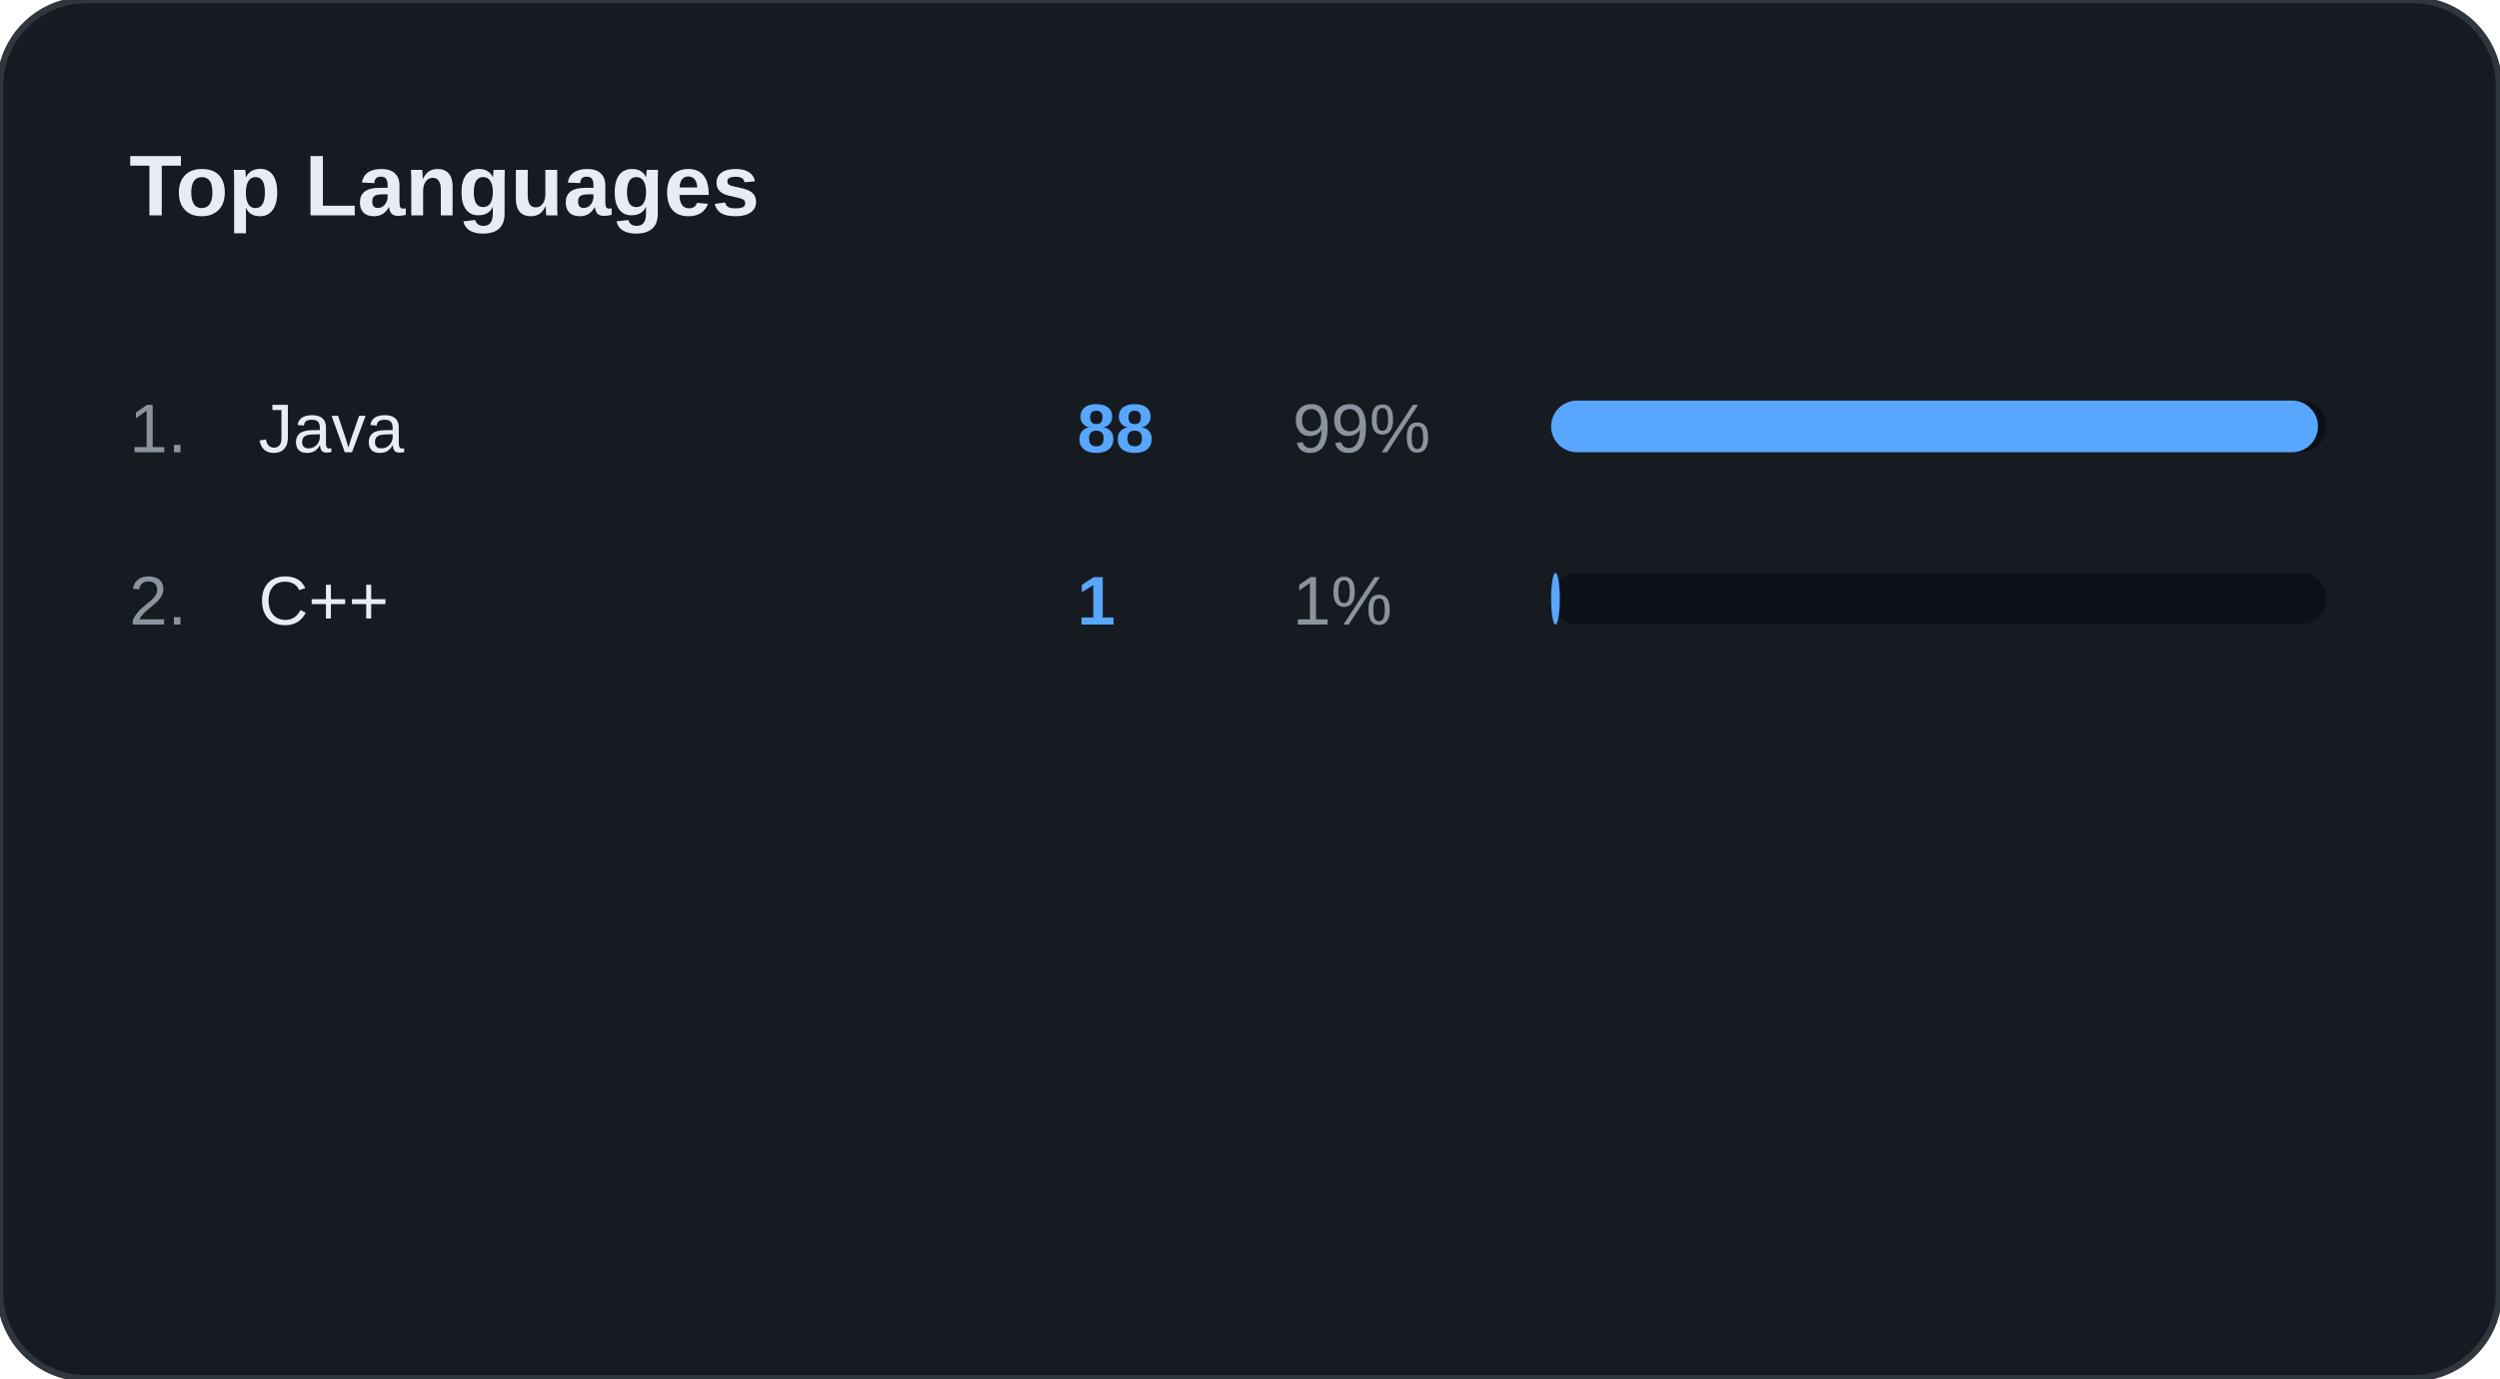
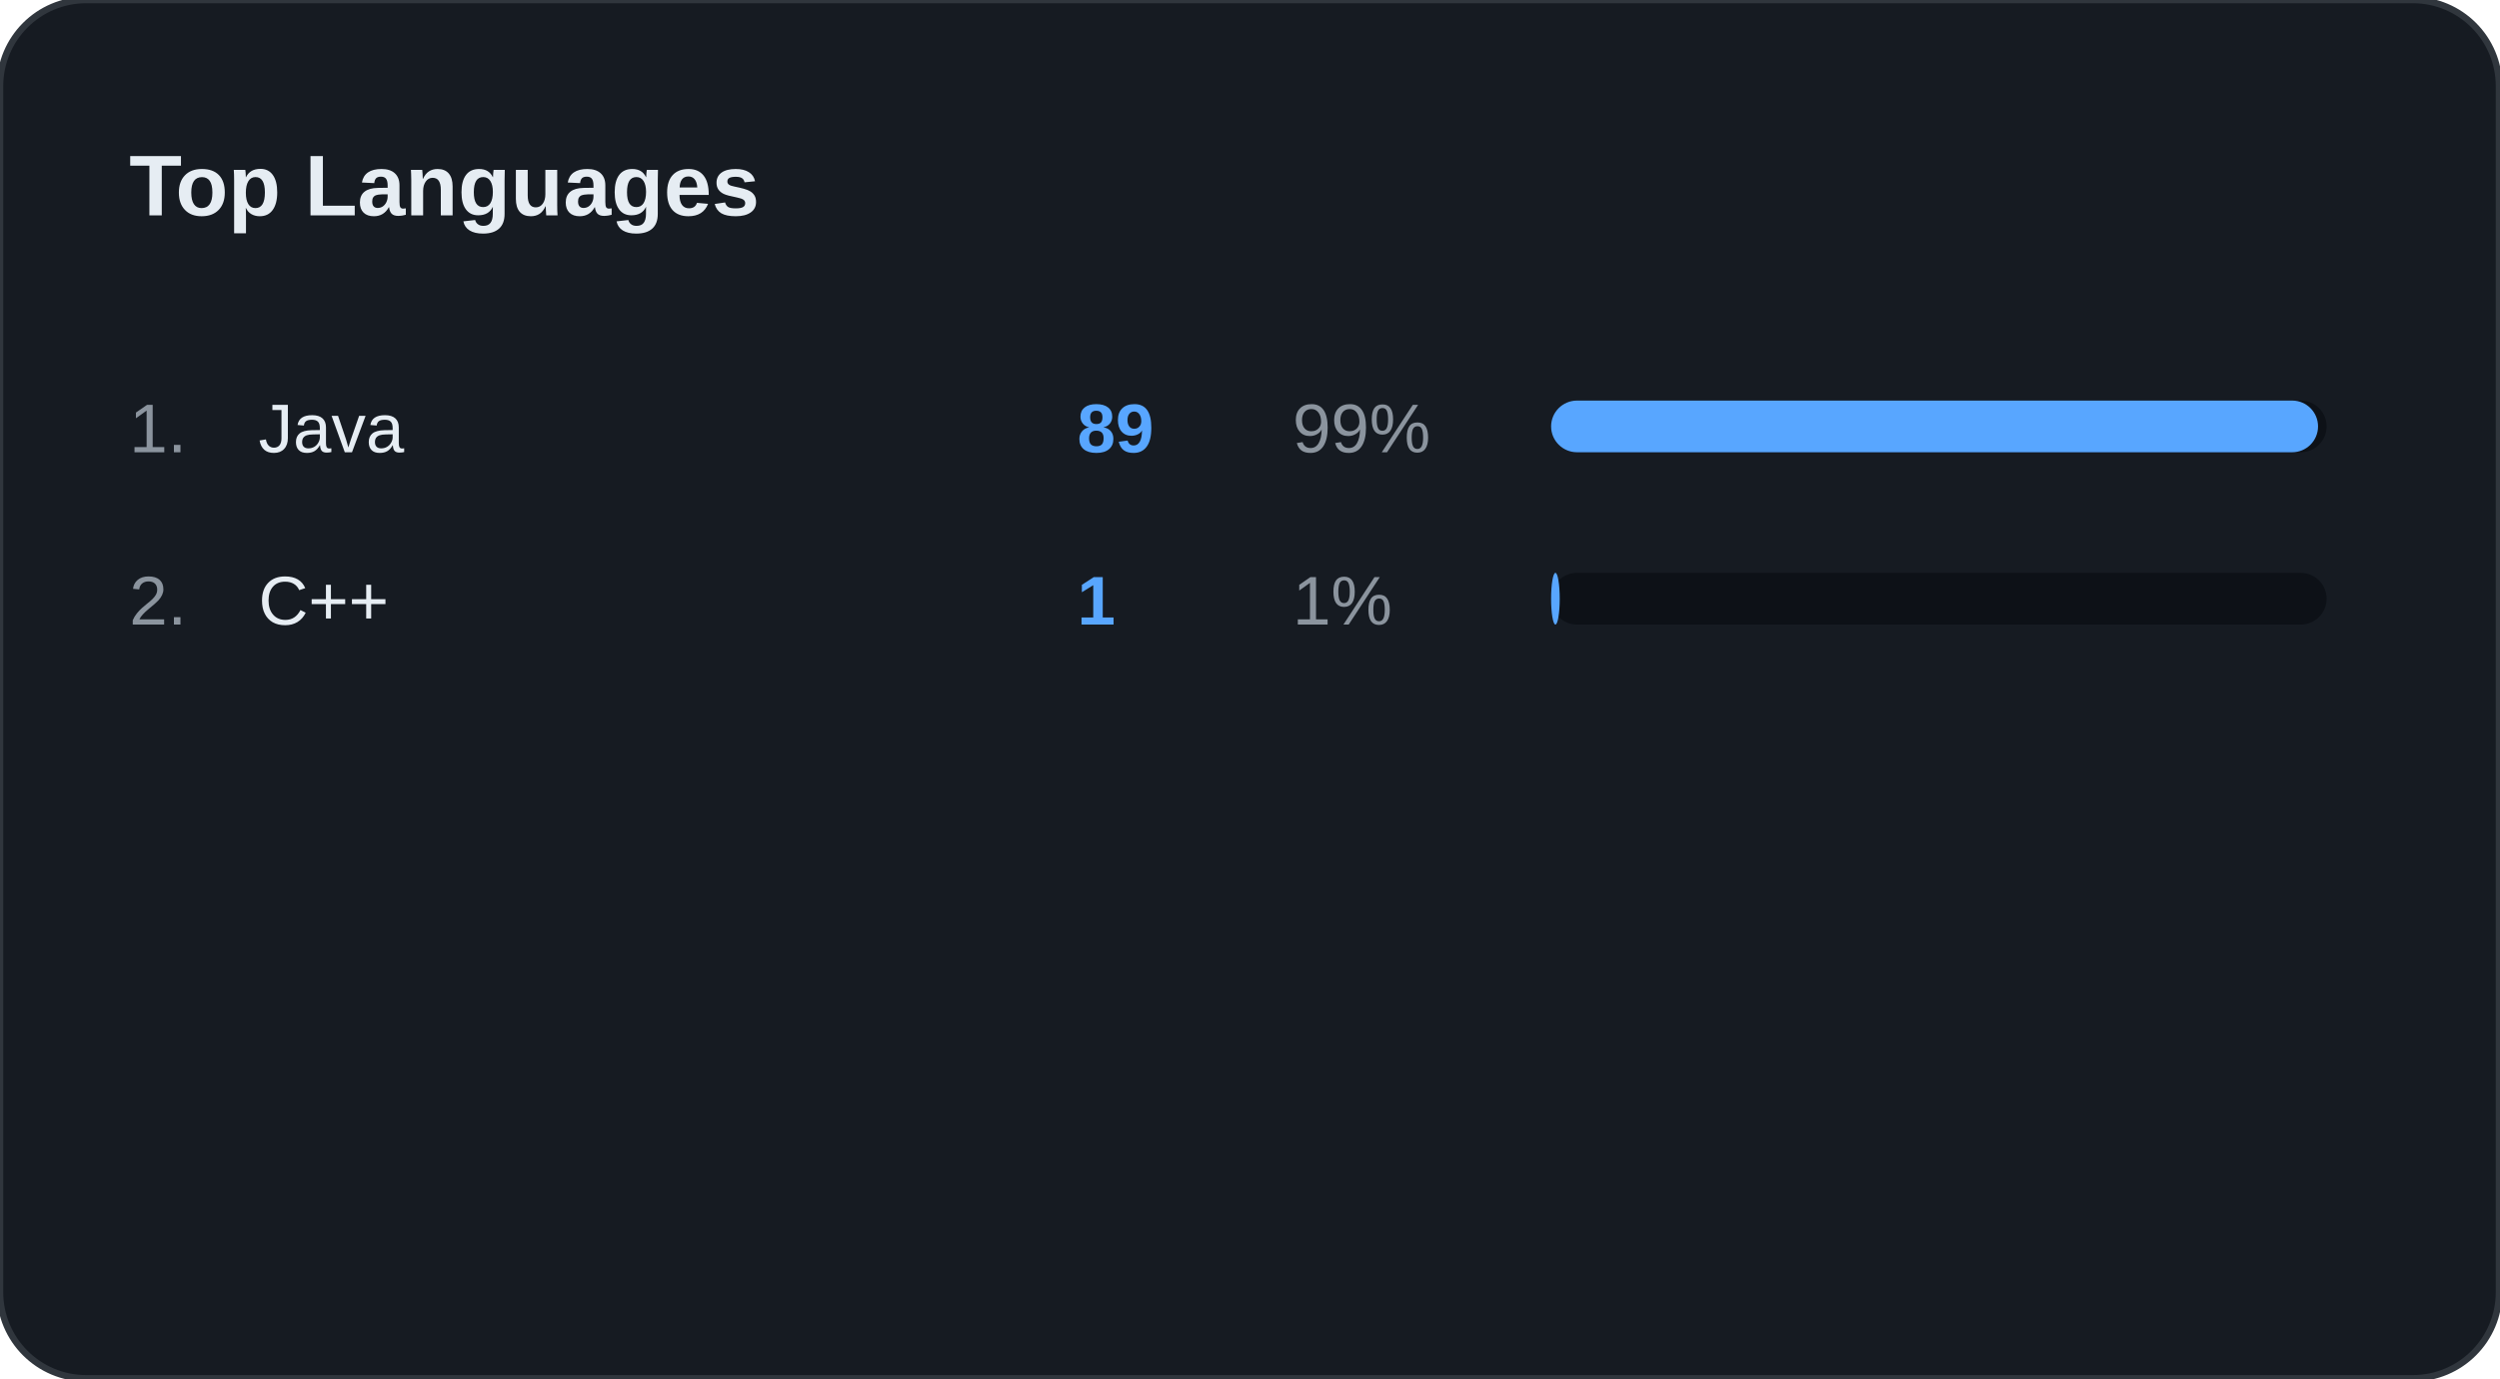
<svg xmlns="http://www.w3.org/2000/svg" width="100%" viewBox="0 0 580 320" preserveAspectRatio="xMidYMid meet">
  <rect width="580" height="320" rx="20" fill="#161B22" stroke="#30363D" stroke-width="1.5" />
  <text x="30" y="50" font-family="Segoe UI, Arial, sans-serif" font-size="20" font-weight="bold" fill="#E6EDF3">Top Languages</text>
  <text x="30" y="105" font-family="Segoe UI, Arial, sans-serif" font-size="16" fill="#8B949E">1.</text>
  <text x="60" y="105" font-family="Segoe UI, Arial, sans-serif" font-size="16" fill="#E6EDF3">Java</text>
-   <text x="250" y="105" font-family="Segoe UI, Arial, sans-serif" font-size="16" font-weight="bold" fill="#58A6FF">88</text>
+   <text x="250" y="105" font-family="Segoe UI, Arial, sans-serif" font-size="16" font-weight="bold" fill="#58A6FF">89</text>
  <text x="300" y="105" font-family="Segoe UI, Arial, sans-serif" font-size="16" fill="#8B949E">99%</text>
  <rect x="360" y="93" width="180" height="12" rx="6" fill="#0D1117" />
-   <rect x="360" y="93" width="177.978" height="12" rx="6" fill="#58A6FF" />
+   <rect x="360" y="93" width="178" height="12" rx="6" fill="#58A6FF" />
  <text x="30" y="145" font-family="Segoe UI, Arial, sans-serif" font-size="16" fill="#8B949E">2.</text>
  <text x="60" y="145" font-family="Segoe UI, Arial, sans-serif" font-size="16" fill="#E6EDF3">C++</text>
  <text x="250" y="145" font-family="Segoe UI, Arial, sans-serif" font-size="16" font-weight="bold" fill="#58A6FF">1</text>
  <text x="300" y="145" font-family="Segoe UI, Arial, sans-serif" font-size="16" fill="#8B949E">1%</text>
  <rect x="360" y="133" width="180" height="12" rx="6" fill="#0D1117" />
-   <rect x="360" y="133" width="2.022" height="12" rx="6" fill="#58A6FF" />
+   <rect x="360" y="133" width="2" height="12" rx="6" fill="#58A6FF" />
</svg>
